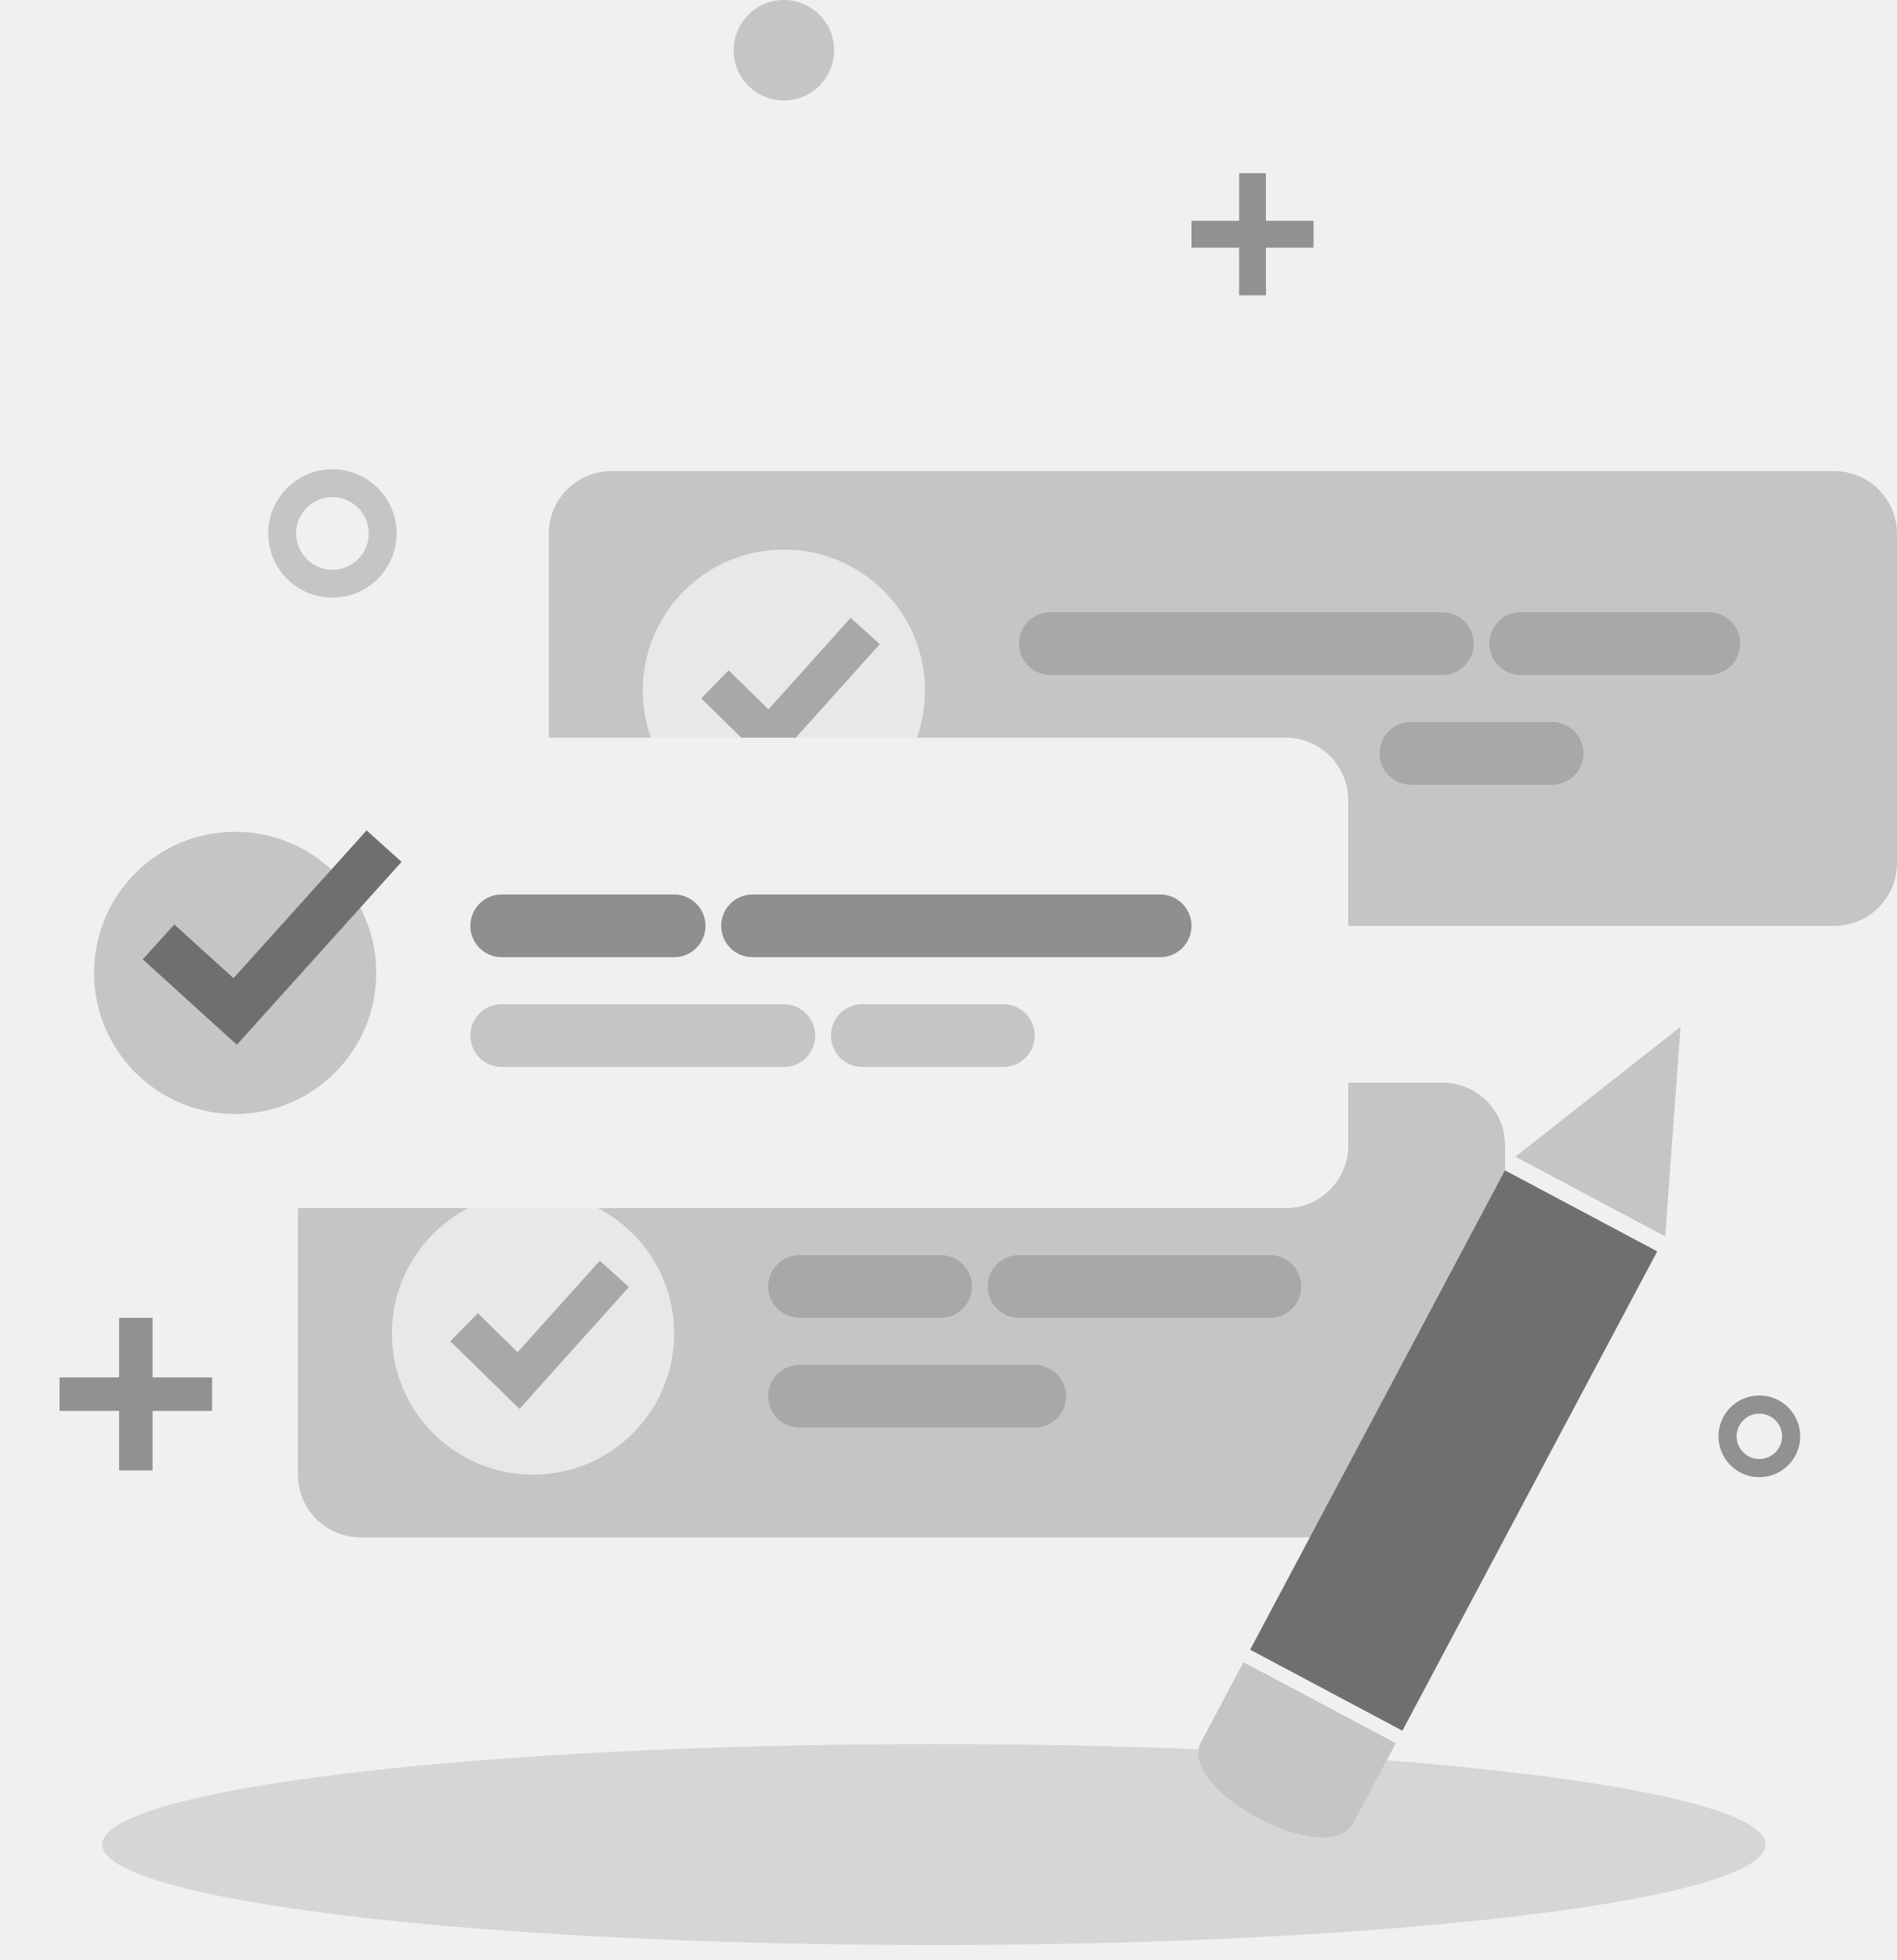
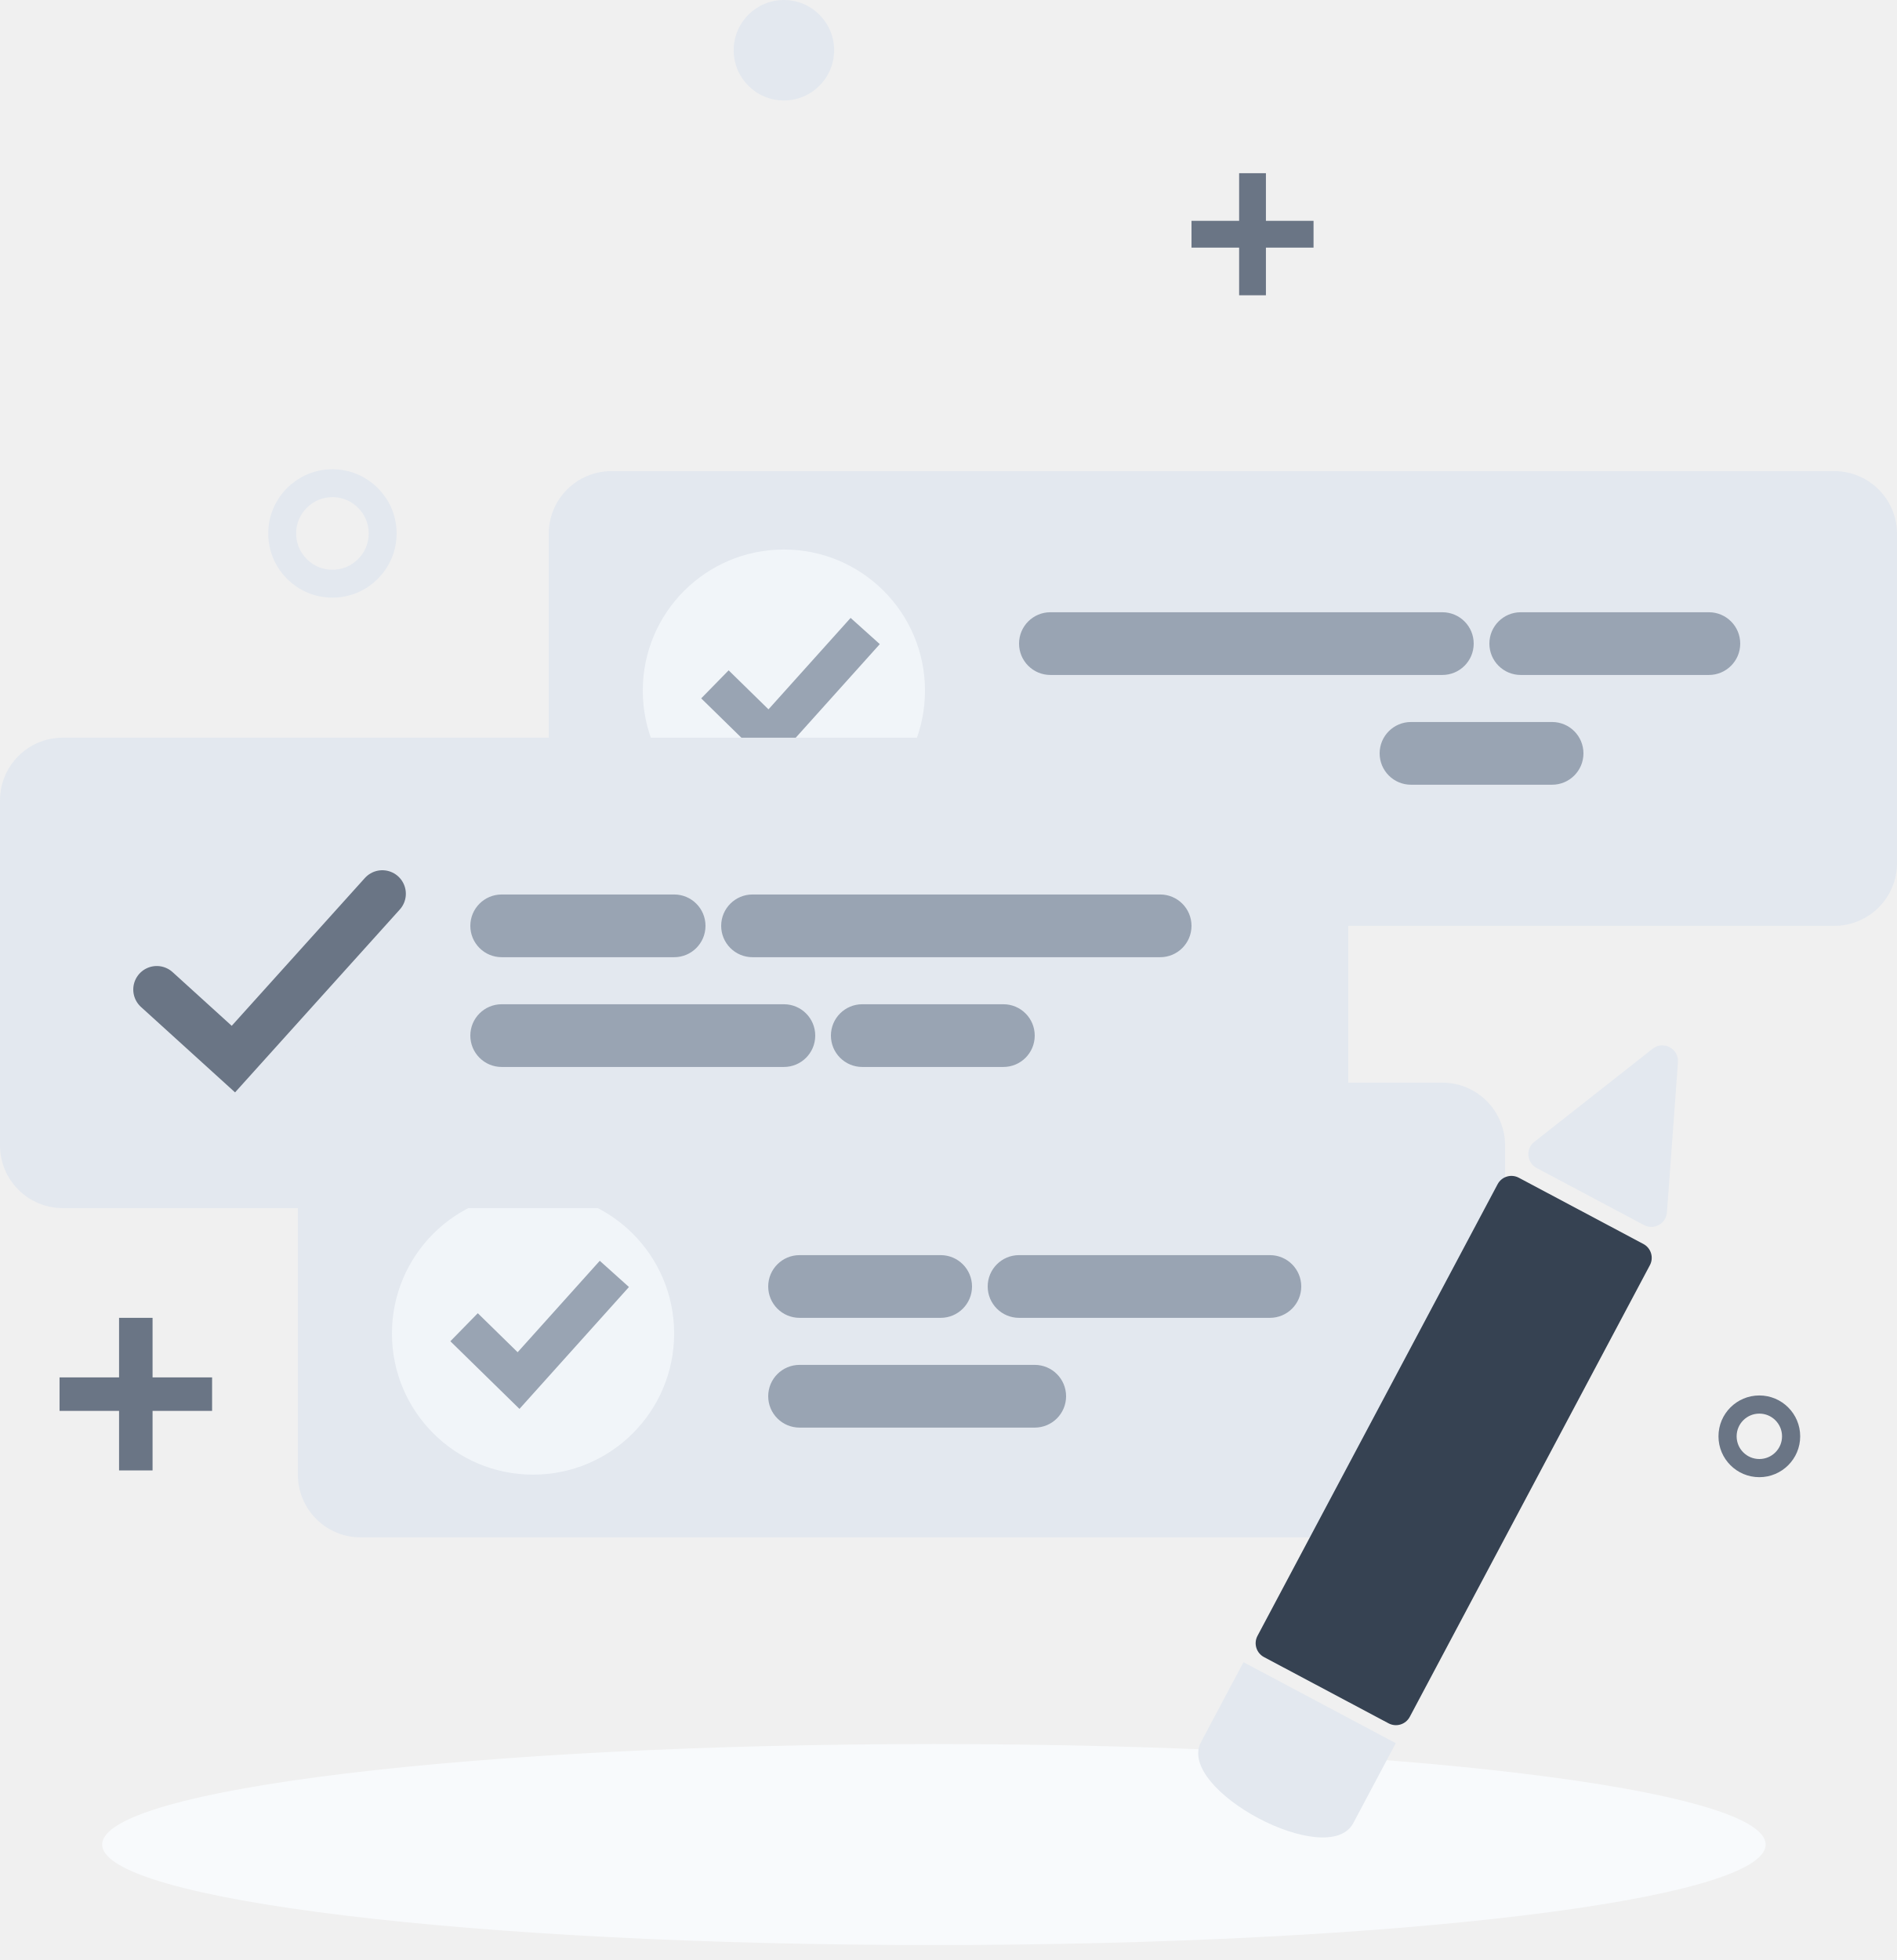
- <svg xmlns="http://www.w3.org/2000/svg" width="121" height="125" fill="none" viewBox="0 0 121 125">
-   <ellipse cx="59.57" cy="117.637" fill="#C5C5C5" fill-opacity=".6" rx="53.052" ry="6.409" />
-   <circle cx="21.204" cy="34.021" r="3.204" stroke="#C5C5C5" stroke-width="1.78" />
-   <circle cx="112.219" cy="91.602" r="2.027" stroke="#939090" stroke-width="1.158" />
-   <path stroke="#939090" stroke-width="1.709" d="M79.892 11.046V18.831" />
-   <path stroke="#939090" stroke-width="1.709" d="M76 14.938H83.784" />
-   <path stroke="#939090" stroke-width="2.136" d="M8.663 84.046V93.777" />
-   <path stroke="#939090" stroke-width="2.136" d="M3.798 88.912H13.528" />
-   <circle cx="50.001" cy="3.204" r="3.204" fill="#C5C5C5" />
-   <path fill="#C5C5C5" fill-rule="evenodd" d="M35 34.046C35 31.837 36.791 30.046 39 30.046H117C119.209 30.046 121 31.837 121 34.046V55.046C121 57.255 119.209 59.046 117 59.046H39C36.791 59.046 35 57.255 35 55.046V34.046Z" clip-rule="evenodd" />
-   <circle cx="50" cy="44.046" r="9" fill="#E8E8E8" />
-   <path stroke="#A9A7A7" stroke-width="2.502" d="M45.601 43.645L49.076 47.046L55.187 40.244" />
-   <path fill="#A9A7A7" fill-rule="evenodd" d="M65 41.046C65 39.942 65.895 39.046 67 39.046H92C93.105 39.046 94 39.942 94 41.046C94 42.151 93.105 43.046 92 43.046H67C65.895 43.046 65 42.151 65 41.046Z" clip-rule="evenodd" />
-   <path fill="#A9A7A7" fill-rule="evenodd" d="M95 41.046C95 39.942 95.895 39.046 97 39.046H109C110.105 39.046 111 39.942 111 41.046C111 42.151 110.105 43.046 109 43.046H97C95.895 43.046 95 42.151 95 41.046Z" clip-rule="evenodd" />
-   <path fill="#A9A7A7" fill-rule="evenodd" d="M88 48.046C88 46.942 88.895 46.046 90 46.046H99C100.105 46.046 101 46.942 101 48.046C101 49.151 100.105 50.046 99 50.046H90C88.895 50.046 88 49.151 88 48.046Z" clip-rule="evenodd" />
-   <path fill="#C5C5C5" fill-rule="evenodd" d="M19 73.046C19 70.837 20.791 69.046 23 69.046H92C94.209 69.046 96 70.837 96 73.046V94.046C96 96.255 94.209 98.046 92 98.046H23C20.791 98.046 19 96.255 19 94.046V73.046Z" clip-rule="evenodd" />
-   <circle cx="34" cy="85.046" r="9" fill="#E8E8E8" />
-   <path stroke="#A9A7A7" stroke-width="2.502" d="M29.601 84.645L33.076 88.046L39.187 81.244" />
-   <path fill="#A9A7A7" fill-rule="evenodd" d="M49 82.046C49 80.942 49.895 80.046 51 80.046H60C61.105 80.046 62 80.942 62 82.046C62 83.151 61.105 84.046 60 84.046H51C49.895 84.046 49 83.151 49 82.046Z" clip-rule="evenodd" />
-   <path fill="#A9A7A7" fill-rule="evenodd" d="M63 82.046C63 80.942 63.895 80.046 65 80.046H81C82.105 80.046 83 80.942 83 82.046C83 83.151 82.105 84.046 81 84.046H65C63.895 84.046 63 83.151 63 82.046Z" clip-rule="evenodd" />
-   <path fill="#A9A7A7" fill-rule="evenodd" d="M68 89.046C68 87.942 67.105 87.046 66 87.046H51C49.895 87.046 49 87.942 49 89.046C49 90.151 49.895 91.046 51 91.046H66C67.105 91.046 68 90.151 68 89.046Z" clip-rule="evenodd" />
-   <rect width="86" height="30" y="47.046" fill="#F1F0EE" rx="4" />
-   <circle cx="15" cy="62.046" r="9" fill="#C5C5C5" />
-   <path stroke="#716E6E" stroke-width="3" d="M10.112 60.071L15 64.508L24.499 53.963" />
-   <path fill="#918E8E" fill-rule="evenodd" d="M30 59.046C30 57.942 30.895 57.046 32 57.046H43C44.105 57.046 45 57.942 45 59.046C45 60.151 44.105 61.046 43 61.046H32C30.895 61.046 30 60.151 30 59.046Z" clip-rule="evenodd" />
-   <path fill="#918E8E" fill-rule="evenodd" d="M46 59.046C46 57.942 46.895 57.046 48 57.046H74C75.105 57.046 76 57.942 76 59.046C76 60.151 75.105 61.046 74 61.046H48C46.895 61.046 46 60.151 46 59.046Z" clip-rule="evenodd" />
-   <path fill="#C5C5C5" fill-rule="evenodd" d="M30 66.046C30 64.942 30.895 64.046 32 64.046H50C51.105 64.046 52 64.942 52 66.046C52 67.151 51.105 68.046 50 68.046H32C30.895 68.046 30 67.151 30 66.046Z" clip-rule="evenodd" />
-   <path fill="#C5C5C5" fill-rule="evenodd" d="M53 66.046C53 64.942 53.895 64.046 55 64.046H64C65.105 64.046 66 64.942 66 66.046C66 67.151 65.105 68.046 64 68.046H55C53.895 68.046 53 67.151 53 66.046Z" clip-rule="evenodd" />
-   <path fill="#716E6E" fill-rule="evenodd" d="M105.707 79.805L89.452 110.376L79.74 105.211L95.994 74.641L105.707 79.805Z" clip-rule="evenodd" />
-   <path fill="#C5C5C5" fill-rule="evenodd" d="M86.32 116.267L89.029 111.172L79.316 106.007L76.607 111.102C74.999 114.128 84.711 119.292 86.32 116.267Z" clip-rule="evenodd" />
-   <path fill="#C5C5C5" fill-rule="evenodd" d="M96.661 73.77L107.195 65.483L106.214 78.85L96.661 73.77Z" clip-rule="evenodd" />
+ <svg xmlns="http://www.w3.org/2000/svg" width="121" height="125" viewBox="0 0 121 125" fill="none">
+   <g clip-path="url(#clip0_3346_72395)">
+     <path d="M59.57 124.046C88.87 124.046 112.622 121.177 112.622 117.637C112.622 114.097 88.87 111.228 59.57 111.228C30.27 111.228 6.518 114.097 6.518 117.637C6.518 121.177 30.27 124.046 59.57 124.046Z" fill="#F8FAFC" />
+     <path d="M21.204 37.225C22.974 37.225 24.408 35.79 24.408 34.021C24.408 32.251 22.974 30.817 21.204 30.817C19.434 30.817 18 32.251 18 34.021C18 35.79 19.434 37.225 21.204 37.225Z" stroke="#E3E8EF" stroke-width="1.78" />
+     <path d="M112.219 93.629C113.338 93.629 114.246 92.722 114.246 91.602C114.246 90.483 113.338 89.575 112.219 89.575C111.099 89.575 110.192 90.483 110.192 91.602C110.192 92.722 111.099 93.629 112.219 93.629Z" stroke="#6A7585" stroke-width="1.158" />
+     <path d="M79.892 11.046V18.831" stroke="#6A7585" stroke-width="1.709" />
+     <path d="M76 14.938H83.784" stroke="#6A7585" stroke-width="1.709" />
+     <path d="M8.663 84.046V93.777" stroke="#6A7585" stroke-width="2.136" />
+     <path d="M3.798 88.912H13.528" stroke="#6A7585" stroke-width="2.136" />
+     <path d="M50.001 6.408C51.77 6.408 53.205 4.974 53.205 3.204C53.205 1.434 51.77 0 50.001 0C48.231 0 46.797 1.434 46.797 3.204C46.797 4.974 48.231 6.408 50.001 6.408Z" fill="#E3E8EF" />
+     <path fill-rule="evenodd" clip-rule="evenodd" d="M35 34.046C35 31.837 36.791 30.046 39 30.046H117C119.209 30.046 121 31.837 121 34.046V55.046C121 57.255 119.209 59.046 117 59.046H39C36.791 59.046 35 57.255 35 55.046V34.046Z" fill="#E3E8EF" />
+     <path d="M50 53.046C54.971 53.046 59 49.017 59 44.046C59 39.075 54.971 35.046 50 35.046C45.029 35.046 41 39.075 41 44.046C41 49.017 45.029 53.046 50 53.046Z" fill="#F1F5F9" />
+     <path d="M45.601 43.645L49.076 47.046L55.187 40.244" stroke="#99A4B3" stroke-width="2.502" />
+     <path fill-rule="evenodd" clip-rule="evenodd" d="M65 41.046C65 39.942 65.895 39.046 67 39.046H92C93.105 39.046 94 39.942 94 41.046C94 42.151 93.105 43.046 92 43.046H67C65.895 43.046 65 42.151 65 41.046Z" fill="#99A4B3" />
+     <path fill-rule="evenodd" clip-rule="evenodd" d="M95 41.046C95 39.942 95.895 39.046 97 39.046H109C110.105 39.046 111 39.942 111 41.046C111 42.151 110.105 43.046 109 43.046H97C95.895 43.046 95 42.151 95 41.046Z" fill="#99A4B3" />
+     <path fill-rule="evenodd" clip-rule="evenodd" d="M88 48.046C88 46.942 88.895 46.046 90 46.046H99C100.105 46.046 101 46.942 101 48.046C101 49.151 100.105 50.046 99 50.046H90C88.895 50.046 88 49.151 88 48.046Z" fill="#99A4B3" />
+     <path fill-rule="evenodd" clip-rule="evenodd" d="M19 73.046C19 70.837 20.791 69.046 23 69.046H92C94.209 69.046 96 70.837 96 73.046V94.046C96 96.255 94.209 98.046 92 98.046H23C20.791 98.046 19 96.255 19 94.046V73.046Z" fill="#E3E8EF" />
+     <path d="M34 94.046C38.971 94.046 43 90.016 43 85.046C43 80.075 38.971 76.046 34 76.046C29.029 76.046 25 80.075 25 85.046C25 90.016 29.029 94.046 34 94.046Z" fill="#F1F5F9" />
+     <path d="M29.601 84.645L33.076 88.046L39.187 81.244" stroke="#99A4B3" stroke-width="2.502" />
+     <path fill-rule="evenodd" clip-rule="evenodd" d="M49 82.046C49 80.942 49.895 80.046 51 80.046H60C61.105 80.046 62 80.942 62 82.046C62 83.151 61.105 84.046 60 84.046H51C49.895 84.046 49 83.151 49 82.046Z" fill="#99A4B3" />
+     <path fill-rule="evenodd" clip-rule="evenodd" d="M63 82.046C63 80.942 63.895 80.046 65 80.046H81C82.105 80.046 83 80.942 83 82.046C83 83.151 82.105 84.046 81 84.046H65C63.895 84.046 63 83.151 63 82.046Z" fill="#99A4B3" />
+     <path fill-rule="evenodd" clip-rule="evenodd" d="M68 89.046C68 87.942 67.105 87.046 66 87.046H51C49.895 87.046 49 87.942 49 89.046C49 90.151 49.895 91.046 51 91.046H66C67.105 91.046 68 90.151 68 89.046Z" fill="#99A4B3" />
+     <path d="M82 47.046H4C1.791 47.046 0 48.837 0 51.046V73.046C0 75.255 1.791 77.046 4 77.046H82C84.209 77.046 86 75.255 86 73.046V51.046C86 48.837 84.209 47.046 82 47.046Z" fill="#E3E8EF" />
+     <path d="M15 71.046C19.971 71.046 24 67.016 24 62.046C24 57.075 19.971 53.046 15 53.046C10.029 53.046 6 57.075 6 62.046C6 67.016 10.029 71.046 15 71.046Z" fill="#E3E8EF" />
+     <path d="M10 63.108L14.887 67.545L24.387 57" stroke="#6A7585" stroke-width="3" stroke-linecap="round" />
+     <path fill-rule="evenodd" clip-rule="evenodd" d="M30 59.046C30 57.942 30.895 57.046 32 57.046H43C44.105 57.046 45 57.942 45 59.046C45 60.151 44.105 61.046 43 61.046H32C30.895 61.046 30 60.151 30 59.046Z" fill="#99A4B3" />
+     <path fill-rule="evenodd" clip-rule="evenodd" d="M46 59.046C46 57.942 46.895 57.046 48 57.046H74C75.105 57.046 76 57.942 76 59.046C76 60.151 75.105 61.046 74 61.046H48C46.895 61.046 46 60.151 46 59.046Z" fill="#99A4B3" />
+     <path fill-rule="evenodd" clip-rule="evenodd" d="M30 66.046C30 64.942 30.895 64.046 32 64.046H50C51.105 64.046 52 64.942 52 66.046C52 67.151 51.105 68.046 50 68.046H32C30.895 68.046 30 67.151 30 66.046Z" fill="#99A4B3" />
+     <path fill-rule="evenodd" clip-rule="evenodd" d="M53 66.046C53 64.942 53.895 64.046 55 64.046H64C65.105 64.046 66 64.942 66 66.046C66 67.151 65.105 68.046 64 68.046H55C53.895 68.046 53 67.151 53 66.046Z" fill="#99A4B3" />
+     <path fill-rule="evenodd" clip-rule="evenodd" d="M104.824 79.336C105.312 79.595 105.497 80.201 105.238 80.688L89.922 109.493C89.662 109.981 89.057 110.166 88.569 109.906L80.623 105.681C80.135 105.421 79.95 104.816 80.209 104.328L95.525 75.524C95.784 75.036 96.389 74.851 96.877 75.111L104.824 79.336Z" fill="#364252" />
+     <path fill-rule="evenodd" clip-rule="evenodd" d="M86.32 116.267L89.029 111.172L79.316 106.007L76.607 111.102C74.999 114.128 84.711 119.292 86.32 116.267Z" fill="#E3E8EF" />
+     <path fill-rule="evenodd" clip-rule="evenodd" d="M98.016 74.49C97.378 74.151 97.299 73.268 97.867 72.822L105.413 66.885C106.096 66.347 107.093 66.877 107.029 67.744L106.326 77.32C106.273 78.04 105.497 78.469 104.859 78.129L98.016 74.49Z" fill="#E3E8EF" />
+   </g>
+   <defs>
+     <clipPath id="clip0_3346_72395">
+       <rect width="121" height="125" fill="white" />
+     </clipPath>
+   </defs>
</svg>
